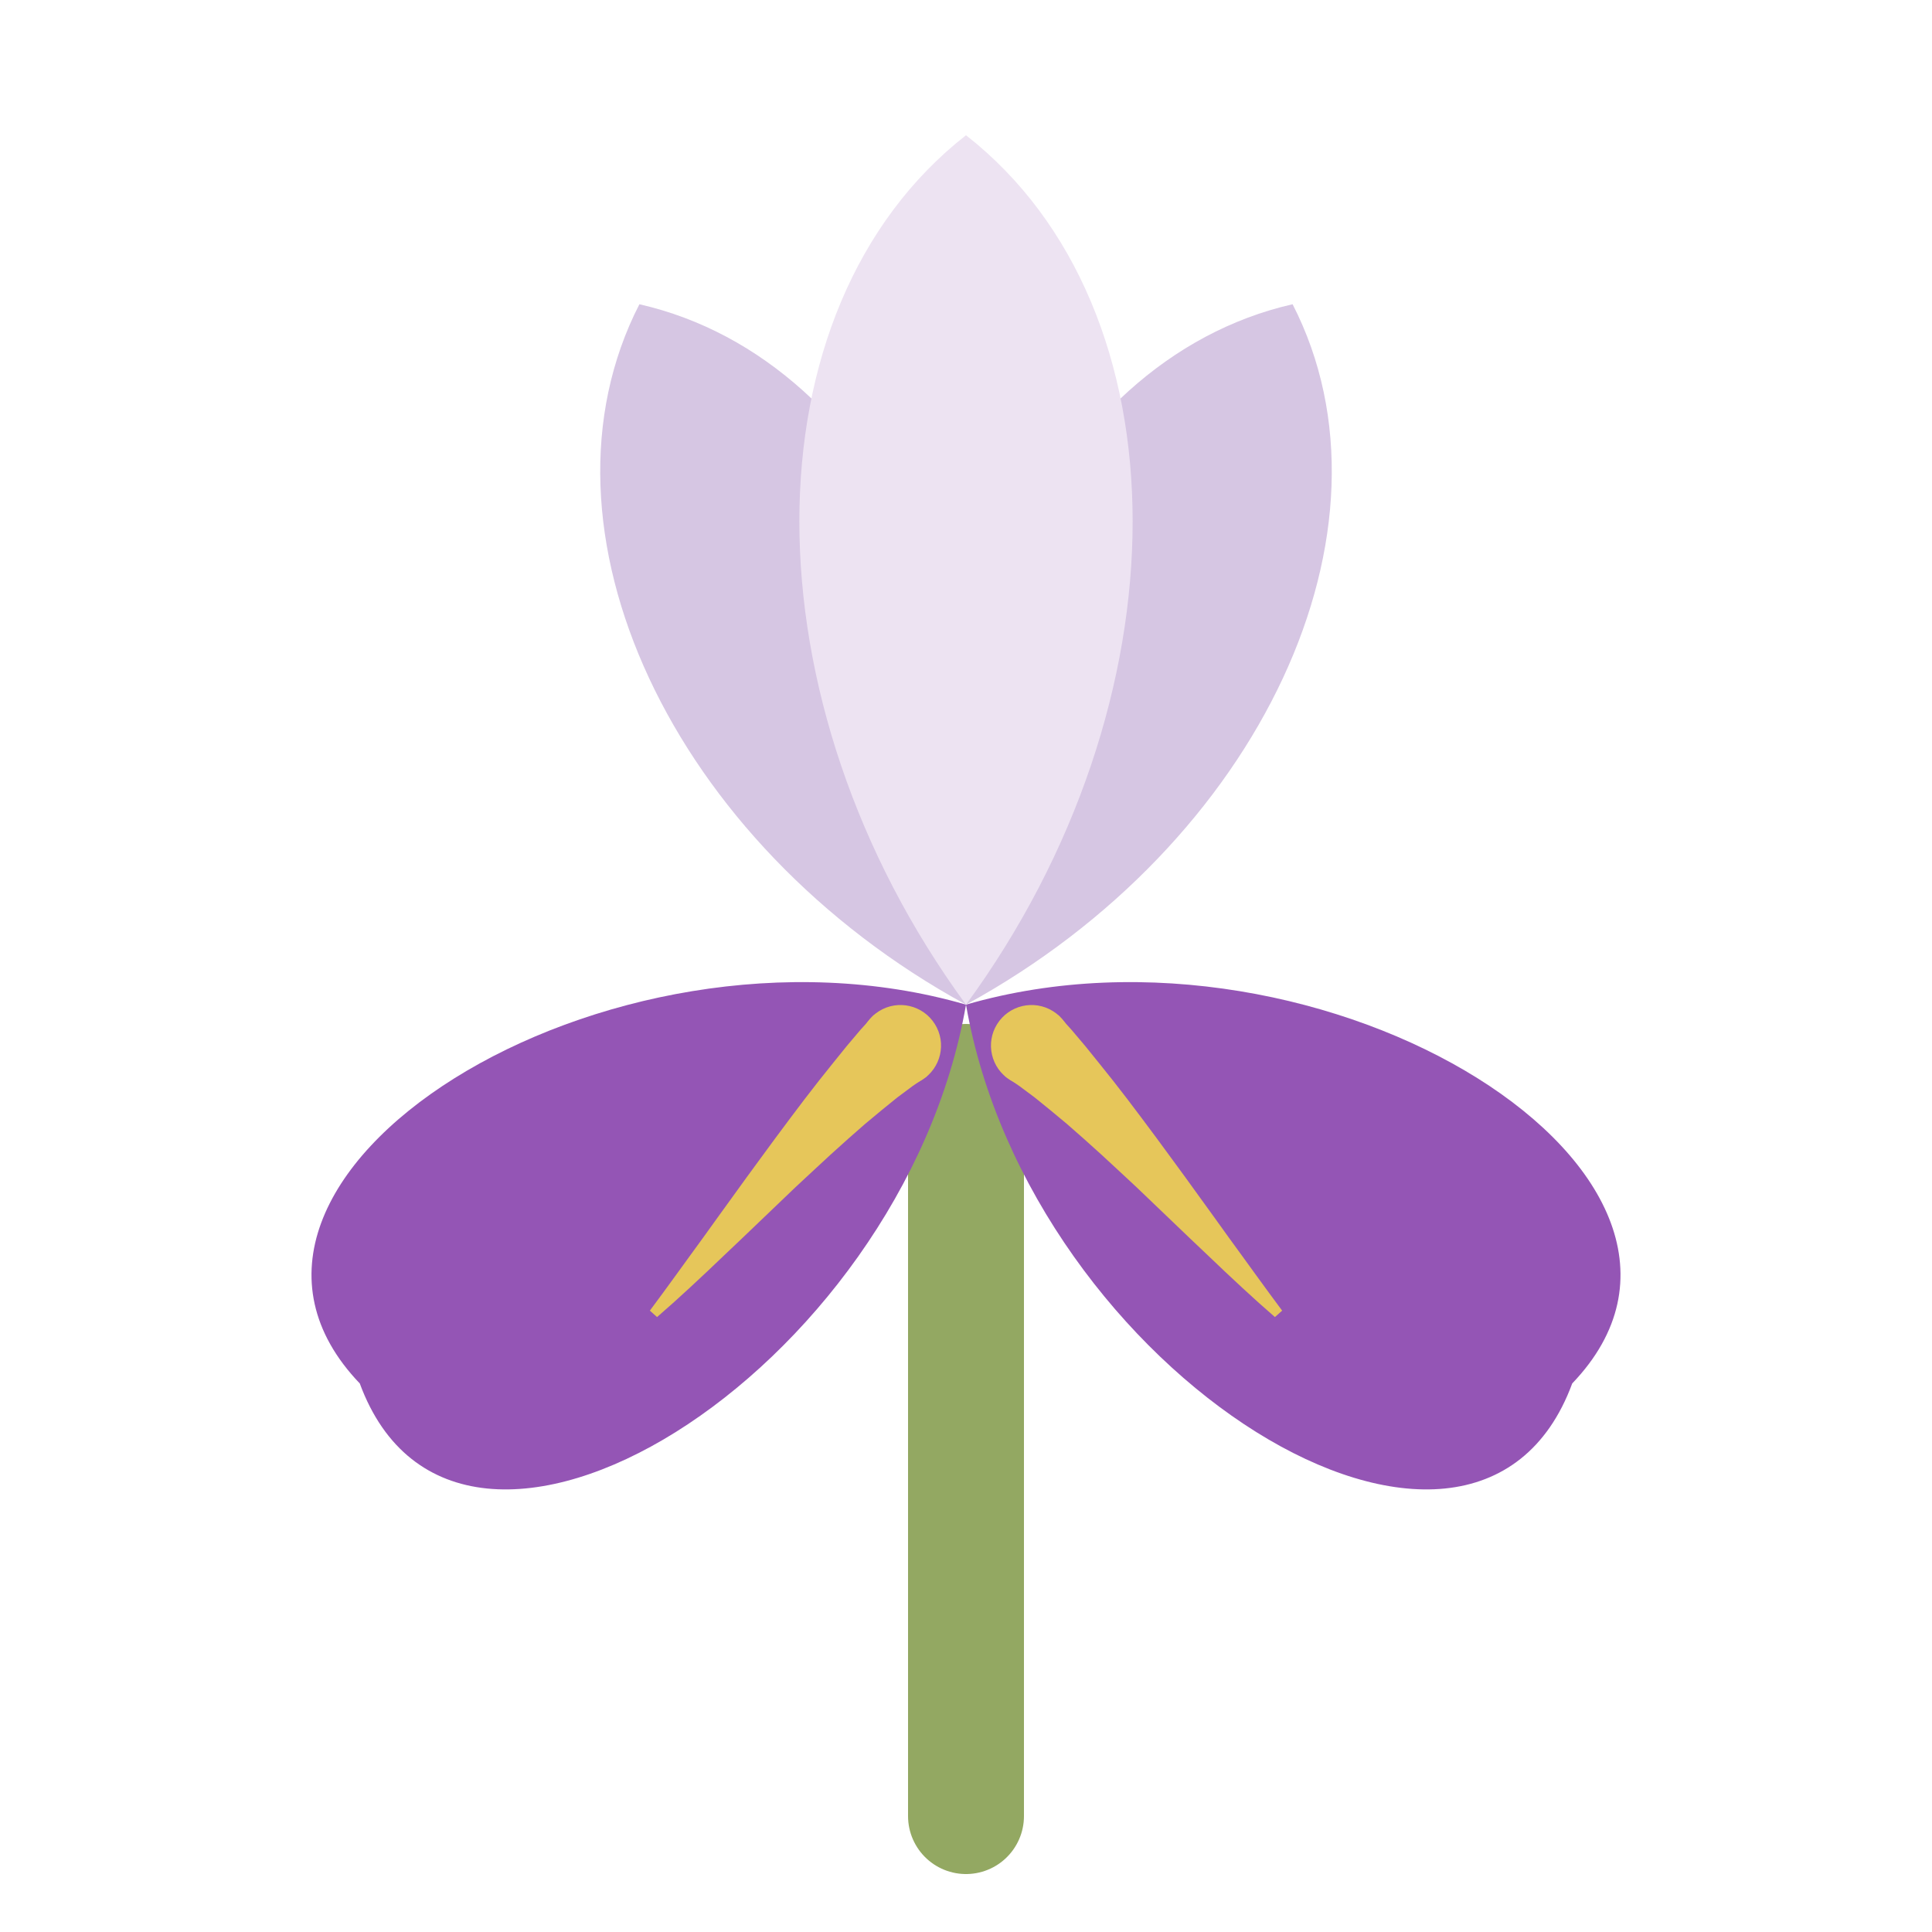
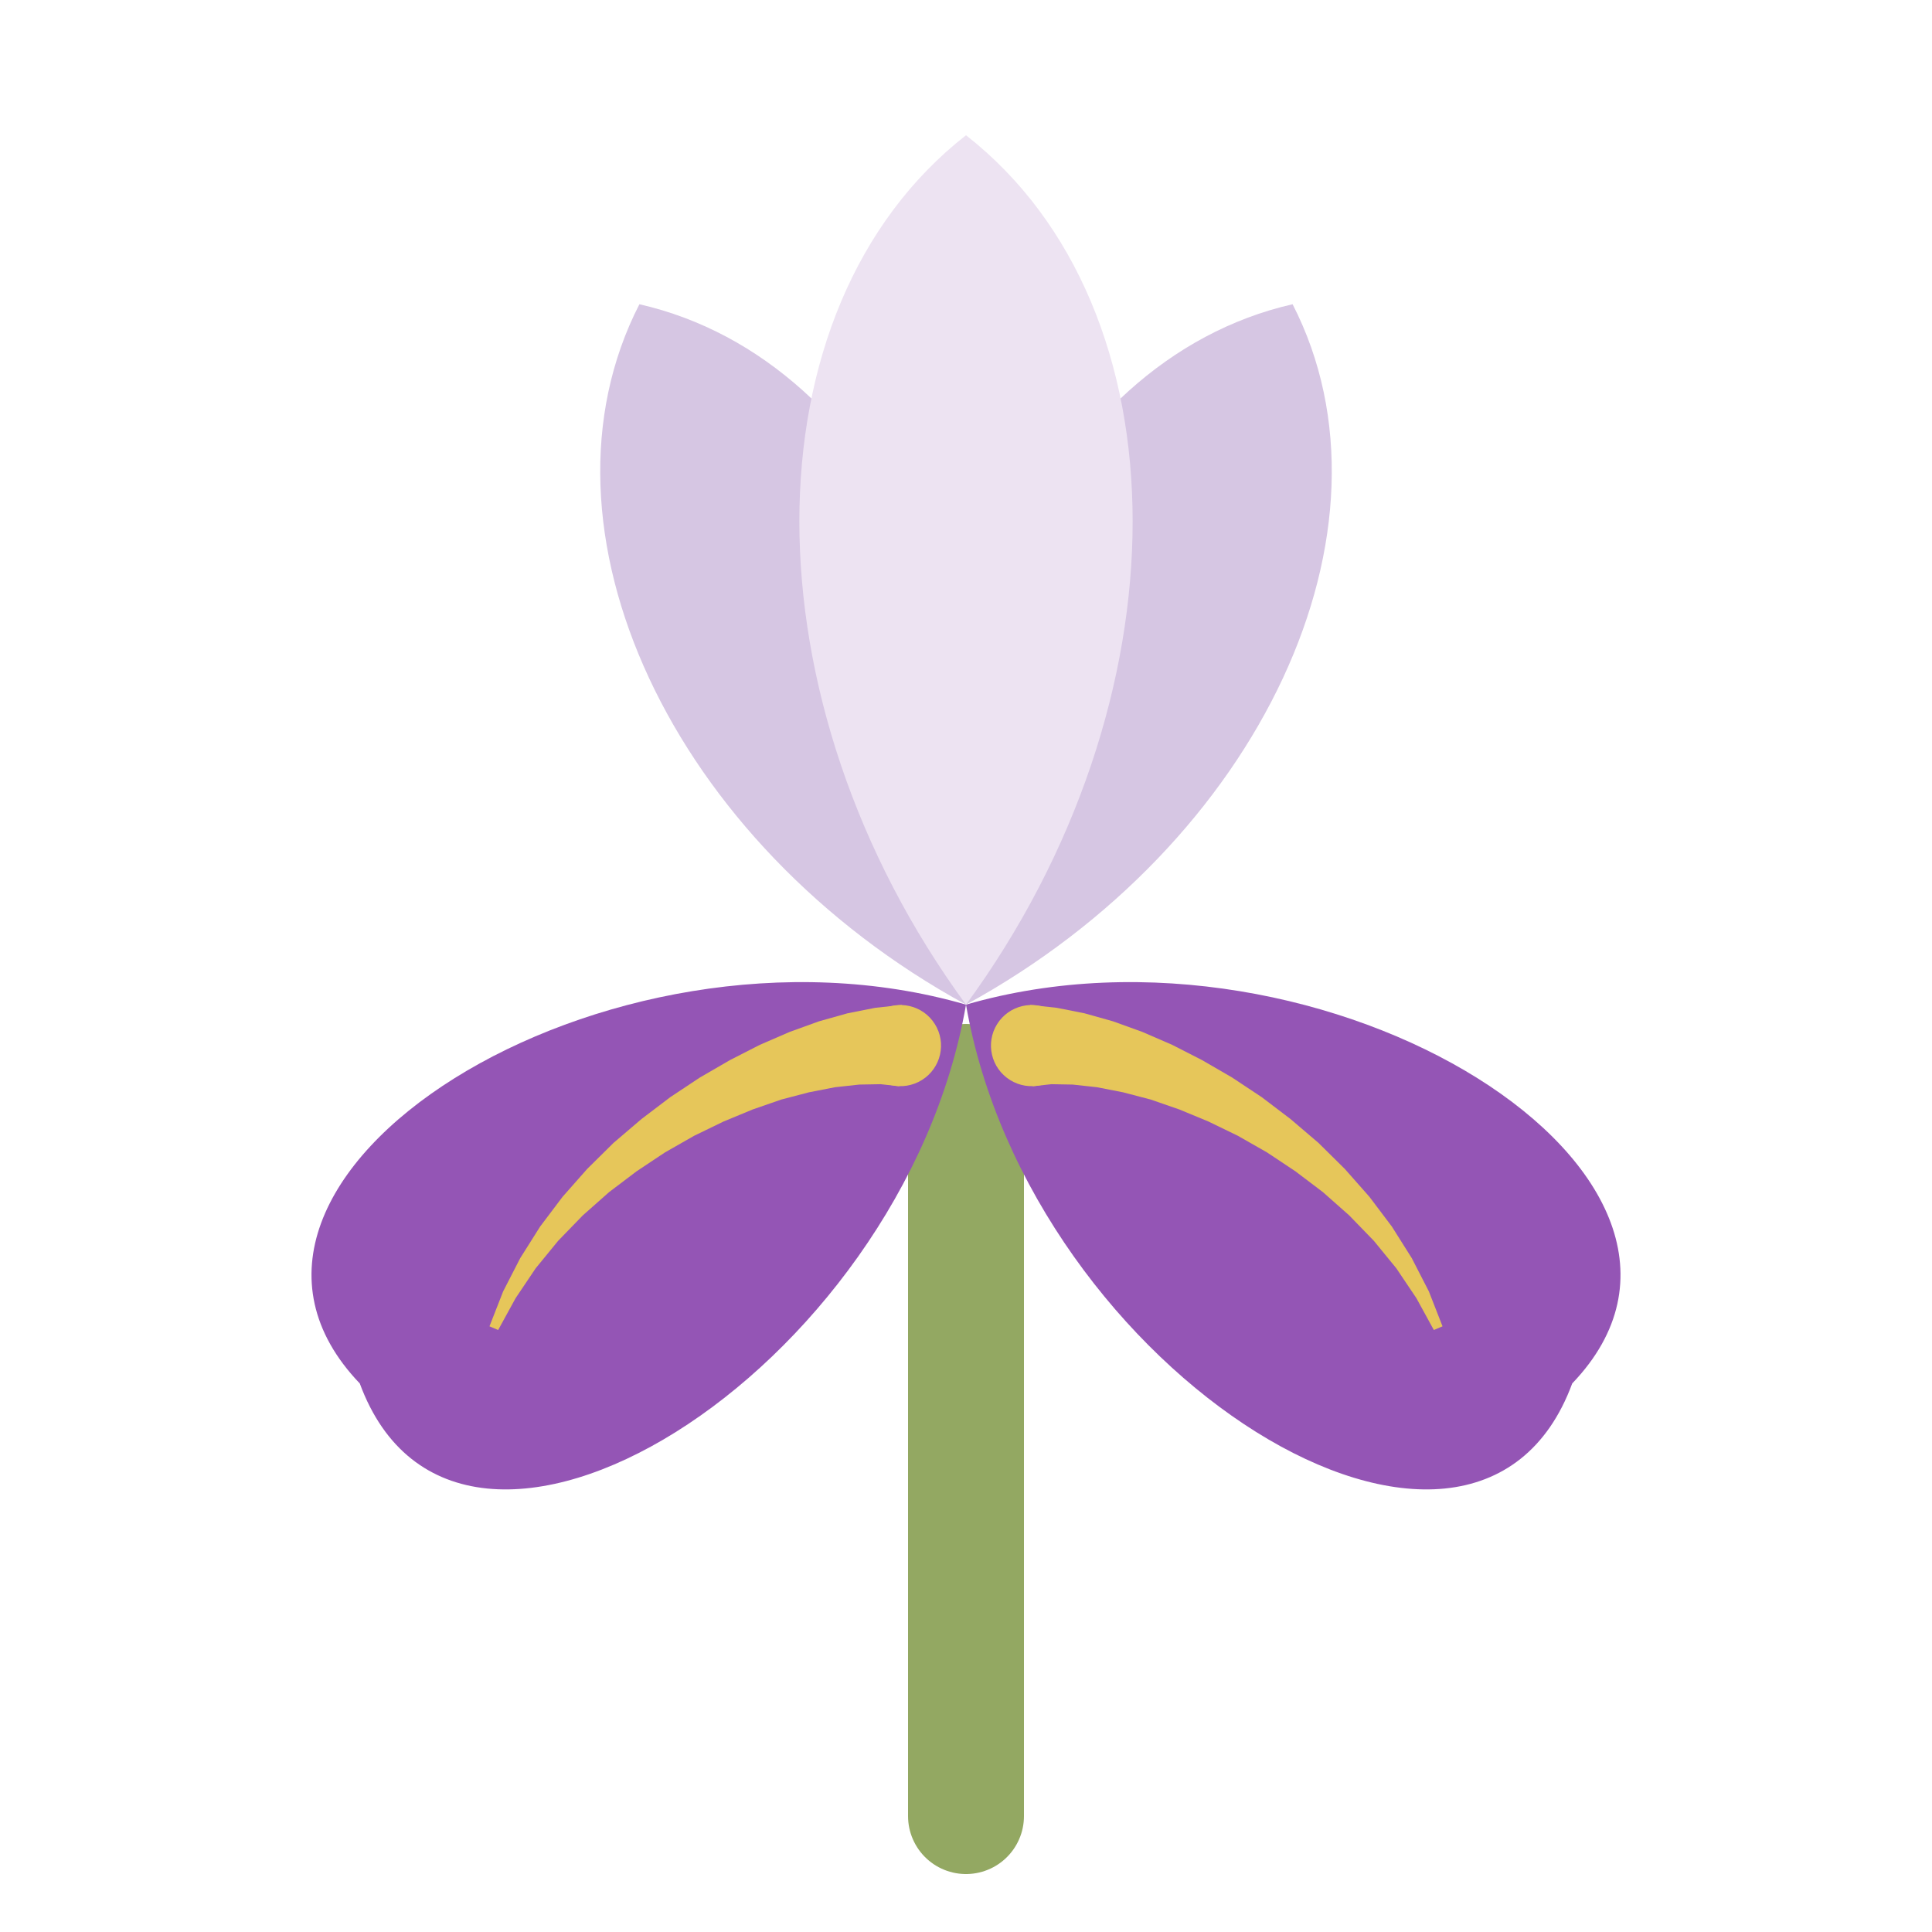
<svg xmlns="http://www.w3.org/2000/svg" viewBox="0 0 100 100">
  <path d="M50 56 V94" fill="none" stroke="#93A862" stroke-width="6" stroke-linecap="round" />
  <g transform="translate(50 52) rotate(122)">
    <path d="M0 0 C-14.4 -12.9 -14.4 -40.0 0 -37 C14.4 -40.0 14.4 -12.9 0 0 Z" fill="#9455B5" />
    <g fill="#E6C65A">
-       <path d="M2.07 -3.67 L2.11 -4.58 L2.19 -5.56 L2.32 -6.61 L2.47 -7.71 L2.66 -8.87 L2.87 -10.06 L3.10 -11.27 L3.34 -12.51 L3.60 -13.76 L3.86 -15.01 L4.12 -16.26 L4.37 -17.49 L4.62 -18.71 L4.85 -19.89 L5.06 -21.04 L5.24 -22.13 L4.76 -22.27 L4.35 -21.23 L3.92 -20.16 L3.47 -19.05 L3.01 -17.91 L2.53 -16.74 L2.05 -15.56 L1.57 -14.38 L1.09 -13.18 L0.62 -12.00 L0.16 -10.82 L-0.28 -9.67 L-0.70 -8.53 L-1.09 -7.42 L-1.46 -6.35 L-1.79 -5.32 L-2.07 -4.33 Z" />
+       <path d="M1.75 -5.17 L1.15 -5.93 L0.58 -6.88 L0.03 -8.02 L-0.46 -9.30 L-0.90 -10.71 L-1.25 -12.24 L-1.52 -13.85 L-1.70 -15.53 L-1.77 -17.26 L-1.72 -19.03 L-1.56 -20.81 L-1.26 -22.60 L-0.82 -24.38 L-0.23 -26.12 L0.53 -27.82 L1.45 -29.46 L1.05 -29.74 L-0.11 -28.18 L-1.10 -26.52 L-1.94 -24.78 L-2.63 -22.98 L-3.18 -21.13 L-3.60 -19.26 L-3.88 -17.38 L-4.05 -15.52 L-4.10 -13.68 L-4.04 -11.88 L-3.89 -10.15 L-3.64 -8.49 L-3.30 -6.91 L-2.87 -5.44 L-2.35 -4.07 L-1.75 -2.83 Z" />
      <circle cx="0.00" cy="-4.00" r="2.10" />
    </g>
  </g>
  <g transform="translate(50 52) rotate(-122)">
    <path d="M0 0 C-14.4 -12.9 -14.4 -40.0 0 -37 C14.4 -40.0 14.4 -12.9 0 0 Z" fill="#9455B5" />
    <g fill="#E6C65A">
-       <path d="M2.07 -4.33 L1.79 -5.32 L1.46 -6.35 L1.09 -7.42 L0.70 -8.53 L0.28 -9.67 L-0.16 -10.82 L-0.62 -12.00 L-1.09 -13.18 L-1.57 -14.38 L-2.05 -15.56 L-2.53 -16.74 L-3.01 -17.91 L-3.47 -19.05 L-3.92 -20.16 L-4.35 -21.23 L-4.76 -22.27 L-5.24 -22.13 L-5.06 -21.04 L-4.85 -19.89 L-4.62 -18.71 L-4.37 -17.49 L-4.12 -16.26 L-3.86 -15.01 L-3.60 -13.76 L-3.34 -12.51 L-3.10 -11.27 L-2.87 -10.06 L-2.66 -8.87 L-2.47 -7.71 L-2.32 -6.61 L-2.19 -5.56 L-2.11 -4.58 L-2.07 -3.67 Z" />
+       <path d="M1.75 -2.83 L2.35 -4.07 L2.87 -5.44 L3.30 -6.91 L3.64 -8.49 L3.89 -10.15 L4.04 -11.88 L4.10 -13.68 L4.05 -15.52 L3.88 -17.38 L3.60 -19.26 L3.18 -21.13 L2.63 -22.98 L1.94 -24.78 L1.10 -26.52 L0.11 -28.18 L-1.05 -29.74 L-1.45 -29.46 L-0.53 -27.82 L0.23 -26.12 L0.82 -24.38 L1.26 -22.60 L1.56 -20.81 L1.72 -19.03 L1.77 -17.26 L1.70 -15.53 L1.52 -13.85 L1.25 -12.24 L0.90 -10.71 L0.46 -9.30 L-0.03 -8.02 L-0.58 -6.88 L-1.15 -5.93 L-1.75 -5.17 Z" />
      <circle cx="0.00" cy="-4.00" r="2.10" />
    </g>
  </g>
  <g transform="translate(50 52) rotate(25)">
    <path d="M0 0 C-10.3 -14.0 -10.3 -32.0 0 -40 C10.3 -32.0 10.3 -14.0 0 0 Z" fill="#D6C6E3" />
  </g>
  <g transform="translate(50 52) rotate(-25)">
    <path d="M0 0 C-10.3 -14.0 -10.3 -32.0 0 -40 C10.3 -32.0 10.3 -14.0 0 0 Z" fill="#D6C6E3" />
  </g>
  <g transform="translate(50 52) rotate(0)">
    <path d="M0 0 C-11.5 -15.7 -11.5 -36.0 0 -45 C11.5 -36.0 11.5 -15.7 0 0 Z" fill="#EDE3F2" />
  </g>
</svg>
